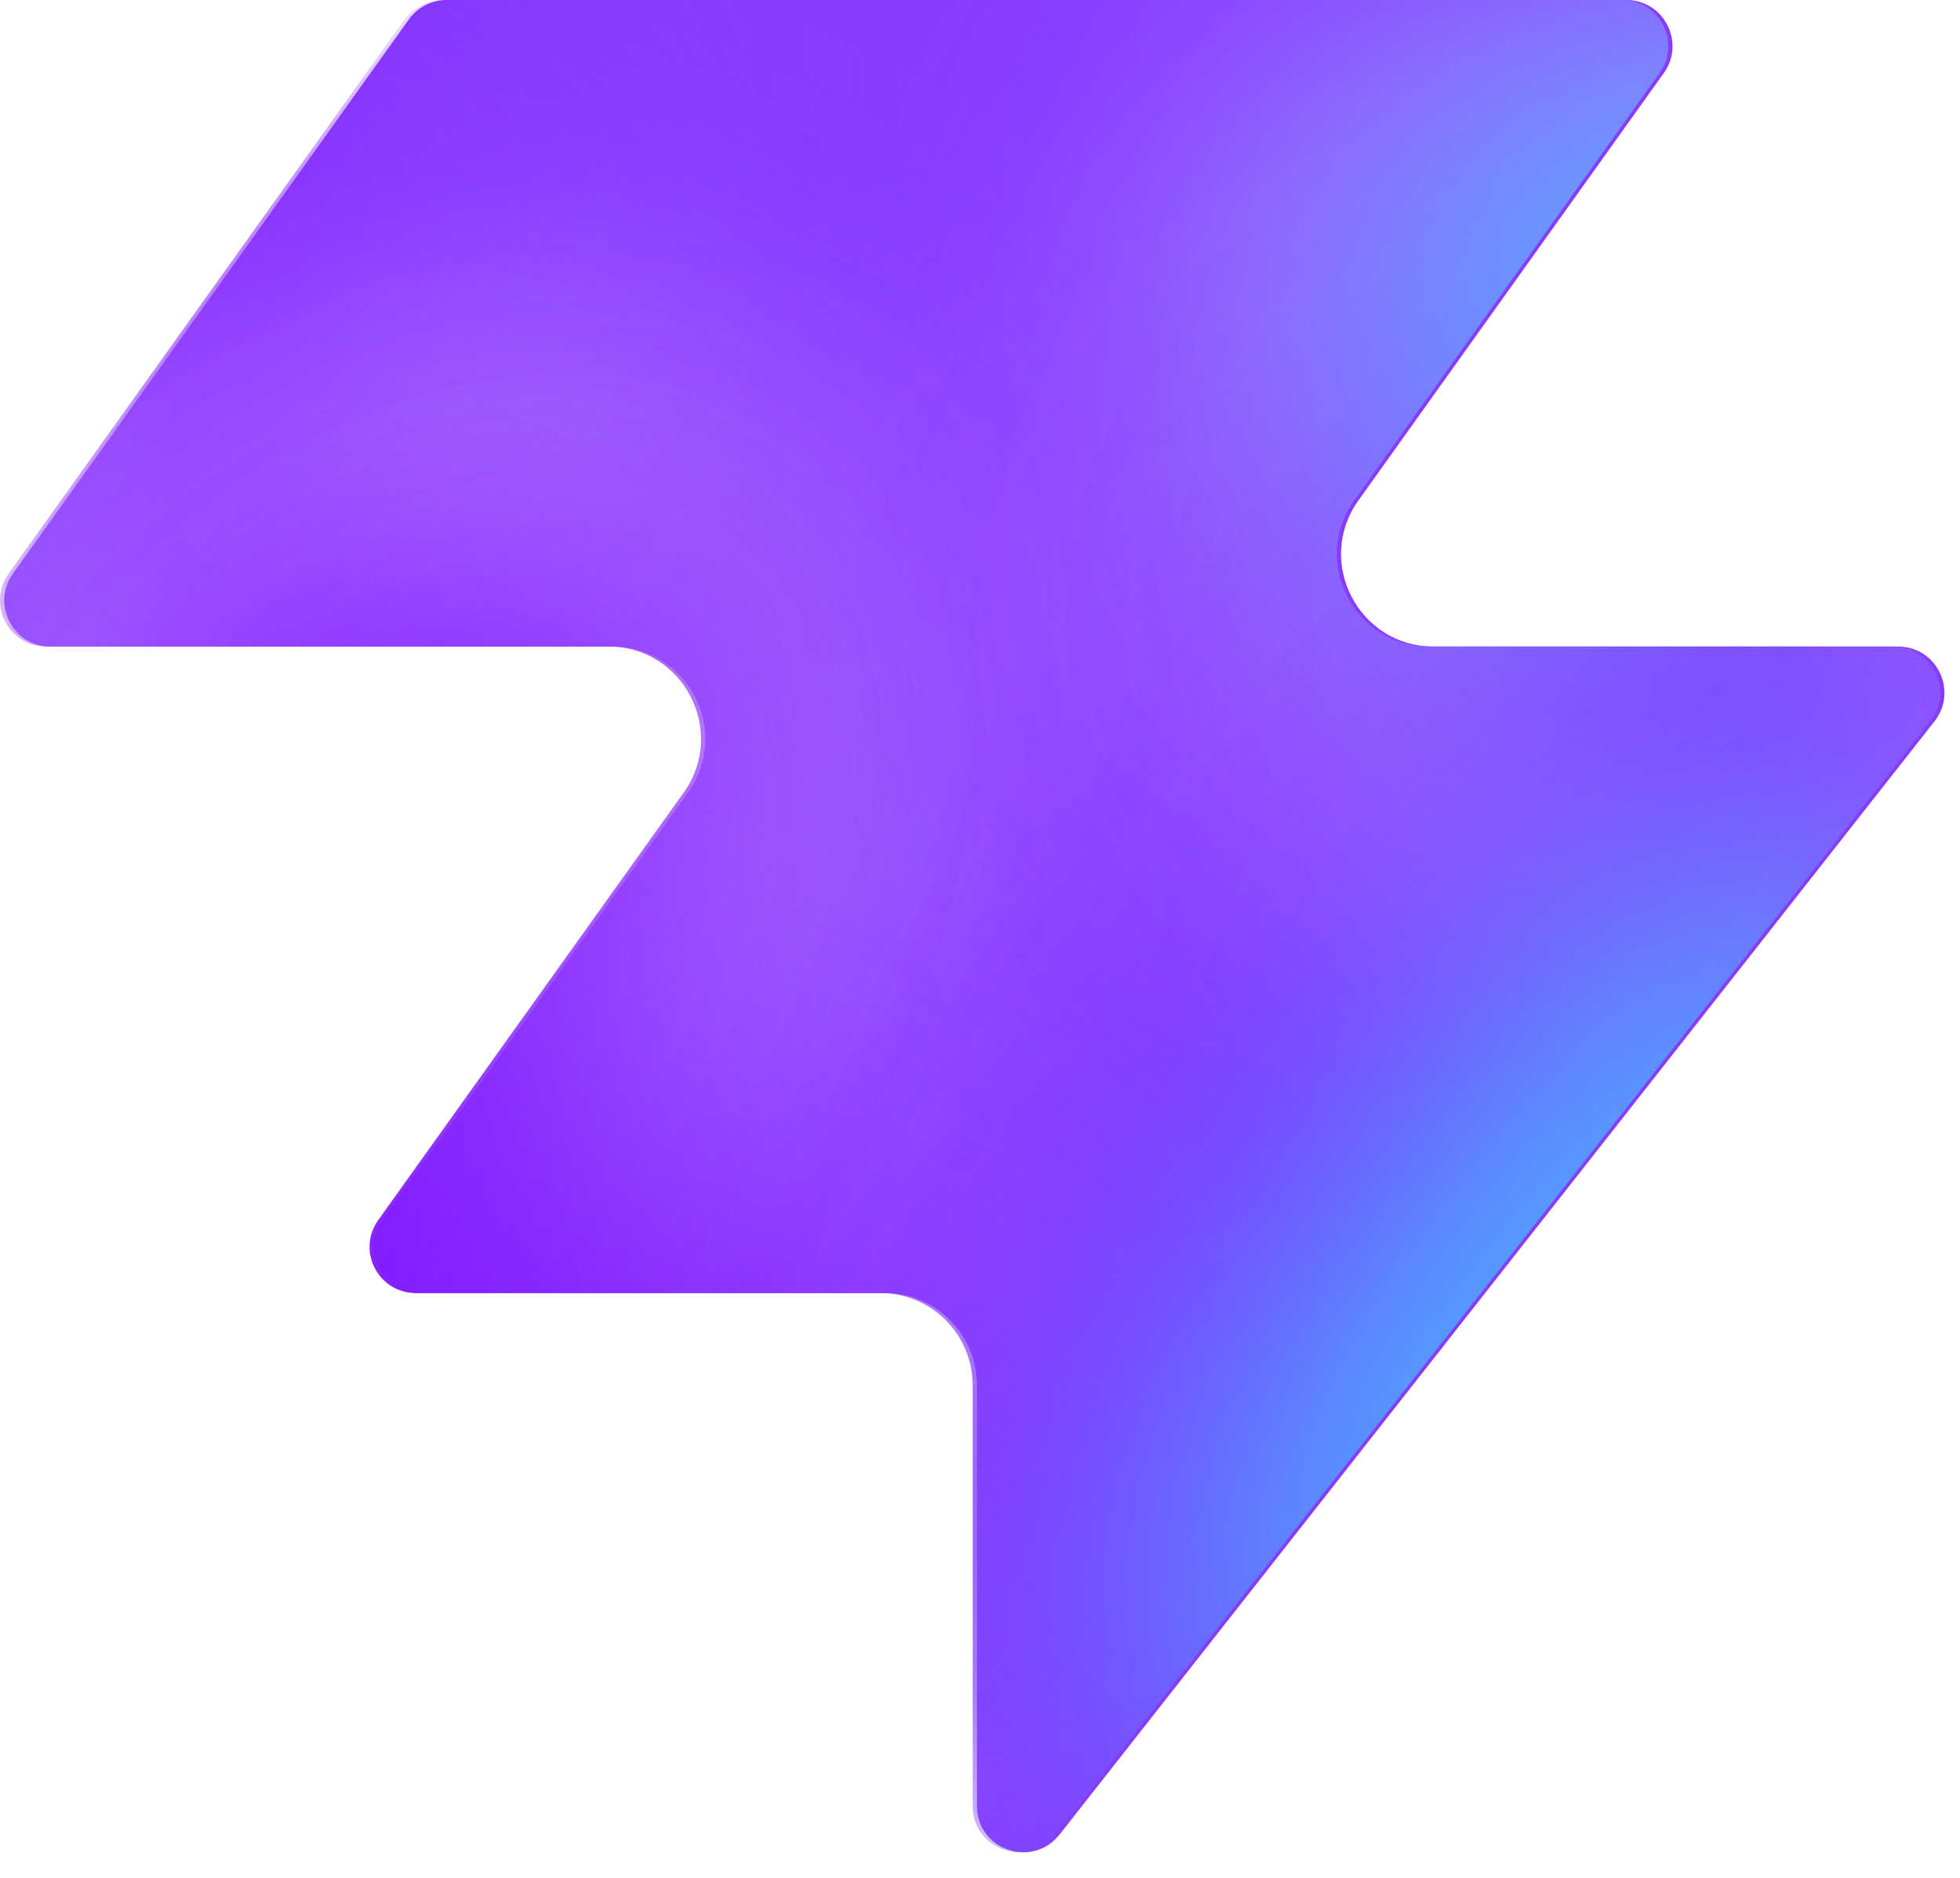
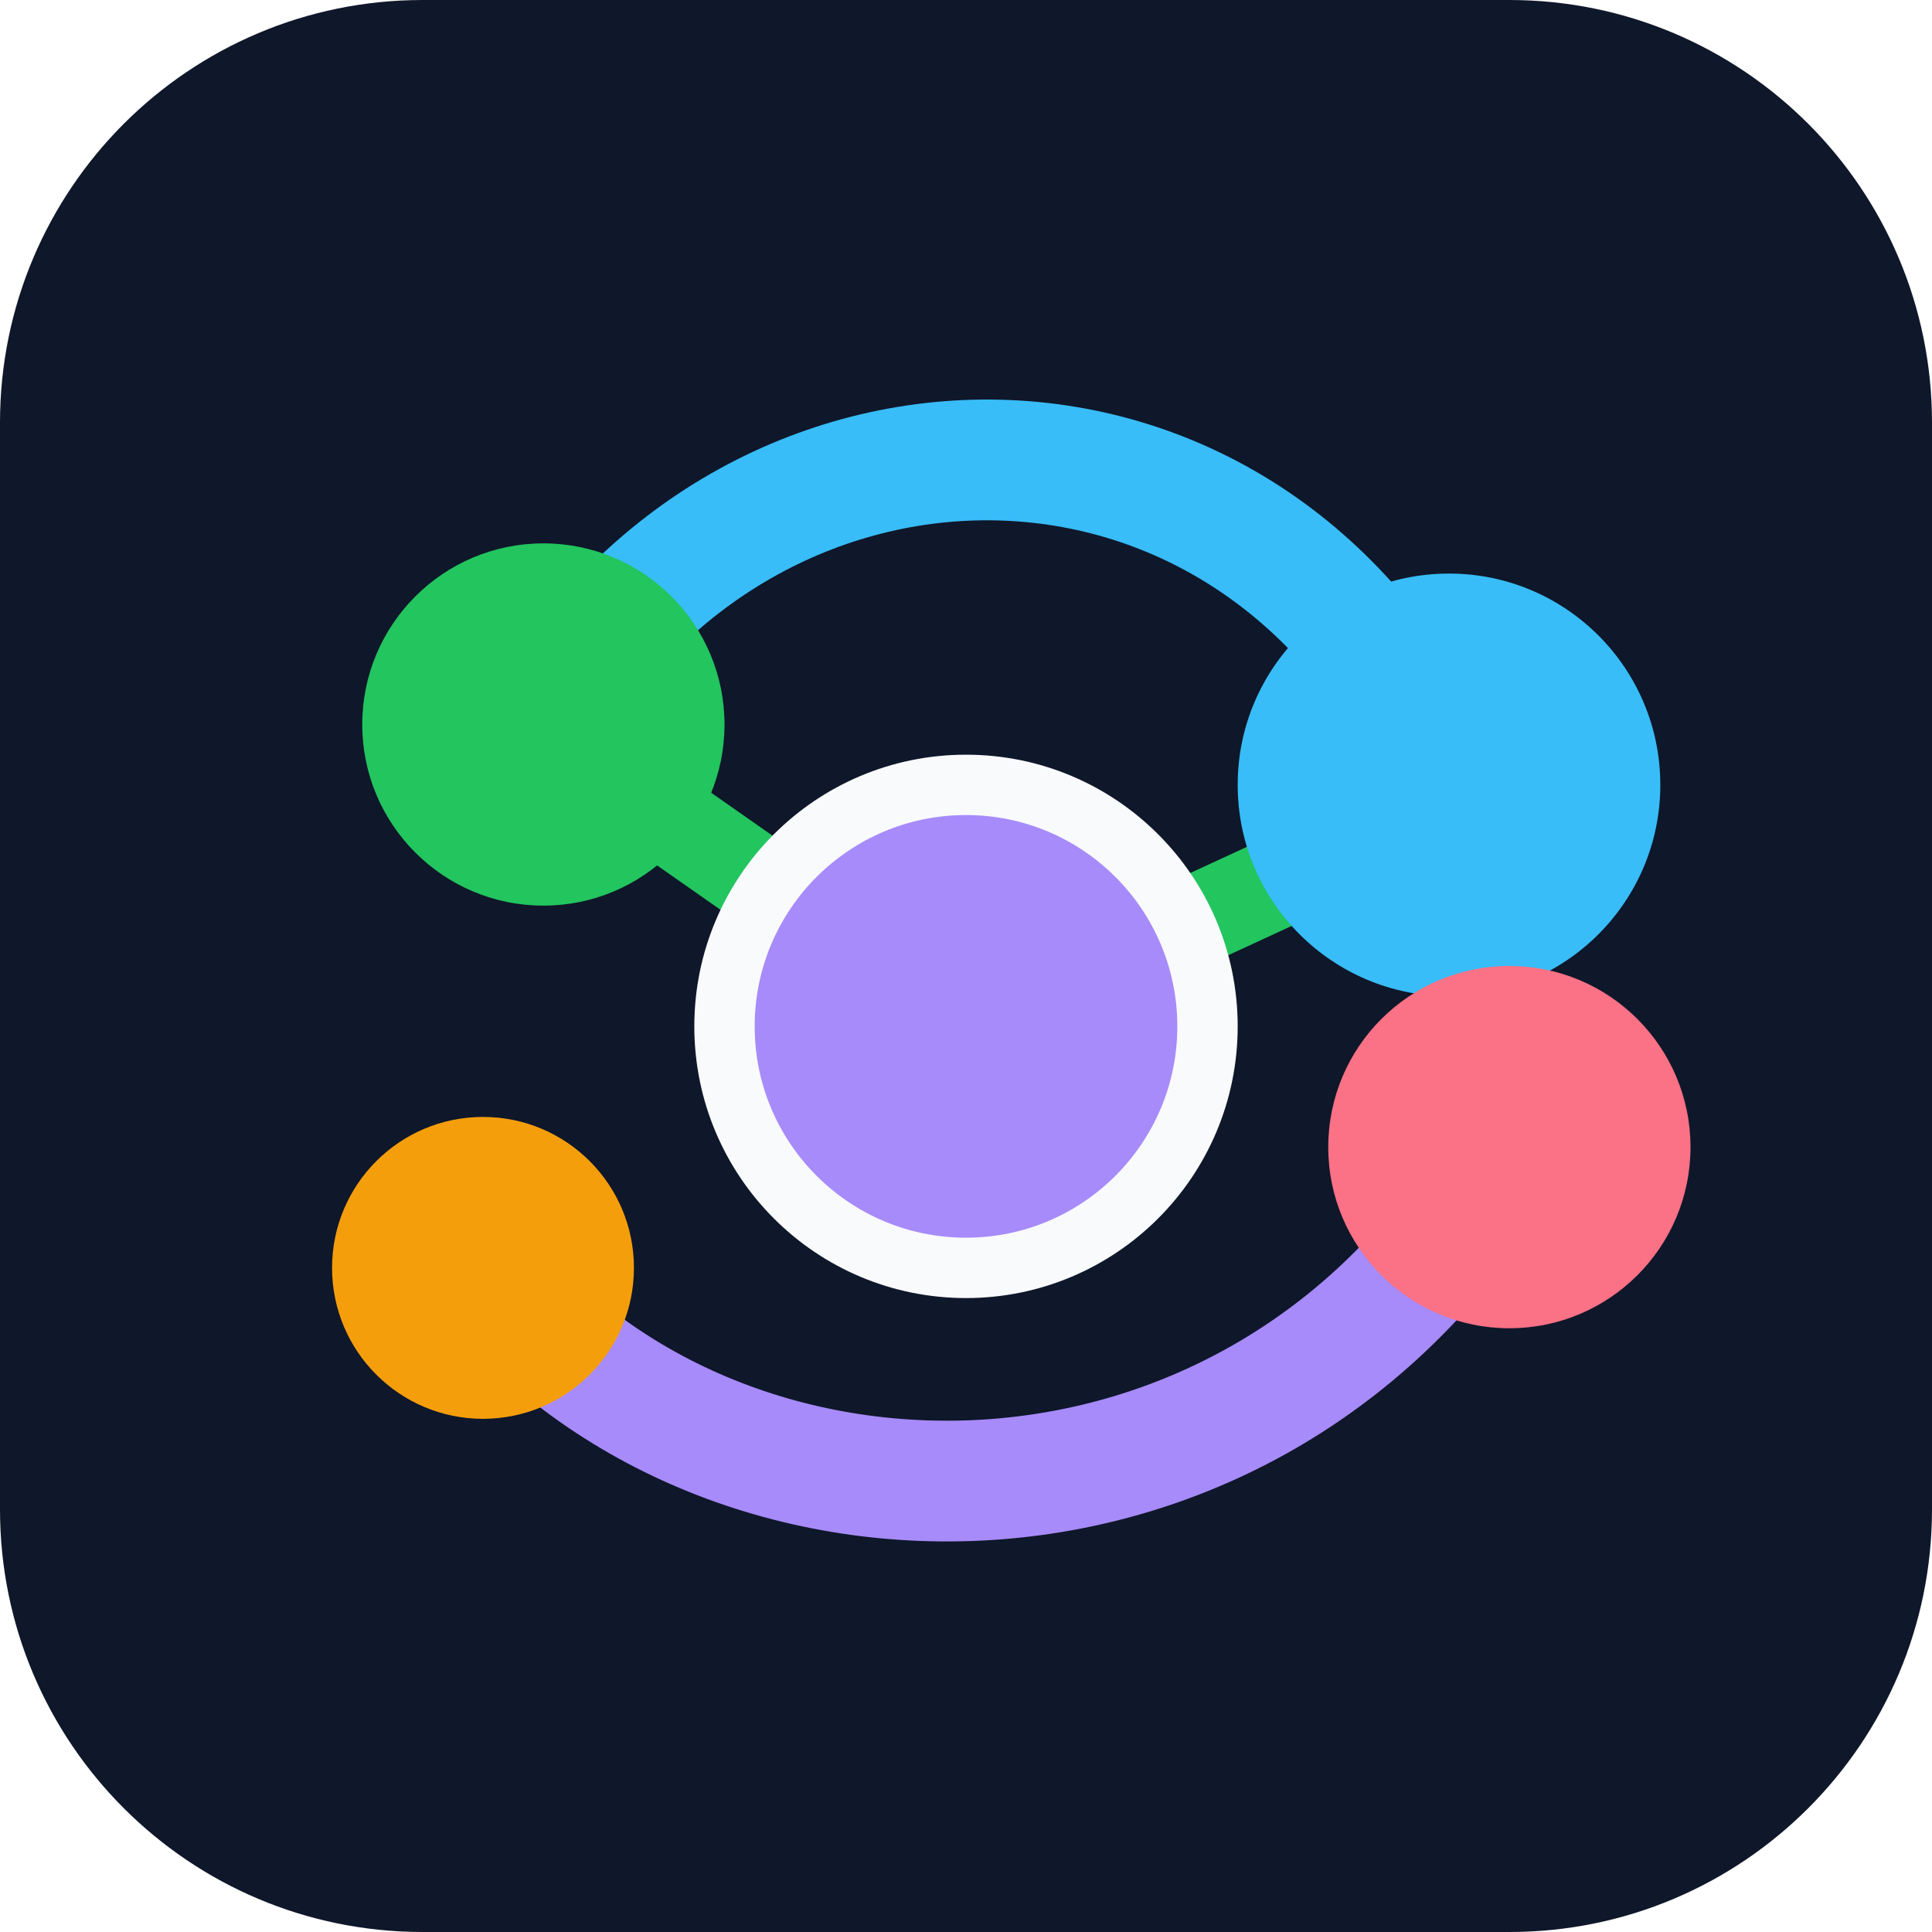
- <svg xmlns="http://www.w3.org/2000/svg" width="48" height="46" fill="none" viewBox="0 0 48 46">
-   <path fill="#863bff" d="M25.946 44.938c-.664.845-2.021.375-2.021-.698V33.937a2.26 2.26 0 0 0-2.262-2.262H10.287c-.92 0-1.456-1.04-.92-1.788l7.48-10.471c1.07-1.497 0-3.578-1.842-3.578H1.237c-.92 0-1.456-1.04-.92-1.788L10.013.474c.214-.297.556-.474.92-.474h28.894c.92 0 1.456 1.04.92 1.788l-7.48 10.471c-1.07 1.498 0 3.579 1.842 3.579h11.377c.943 0 1.473 1.088.89 1.83L25.947 44.94z" style="fill:#863bff;fill:color(display-p3 .525 .23 1);fill-opacity:1" />
-   <mask id="a" width="48" height="46" x="0" y="0" maskUnits="userSpaceOnUse" style="mask-type:alpha">
-     <path fill="#000" d="M25.842 44.938c-.664.844-2.021.375-2.021-.698V33.937a2.26 2.26 0 0 0-2.262-2.262H10.183c-.92 0-1.456-1.04-.92-1.788l7.48-10.471c1.07-1.498 0-3.579-1.842-3.579H1.133c-.92 0-1.456-1.04-.92-1.787L9.91.473c.214-.297.556-.474.92-.474h28.894c.92 0 1.456 1.04.92 1.788l-7.48 10.471c-1.07 1.498 0 3.578 1.842 3.578h11.377c.943 0 1.473 1.088.89 1.832L25.843 44.94z" style="fill:#000;fill-opacity:1" />
-   </mask>
-   <g mask="url(#a)">
-     <g filter="url(#b)">
-       <ellipse cx="5.508" cy="14.704" fill="#ede6ff" rx="5.508" ry="14.704" style="fill:#ede6ff;fill:color(display-p3 .927 .903 1);fill-opacity:1" transform="matrix(.00324 1 1 -.00324 -4.47 31.516)" />
-     </g>
-     <g filter="url(#c)">
-       <ellipse cx="10.399" cy="29.851" fill="#ede6ff" rx="10.399" ry="29.851" style="fill:#ede6ff;fill:color(display-p3 .927 .903 1);fill-opacity:1" transform="matrix(.00324 1 1 -.00324 -39.328 7.883)" />
-     </g>
-     <g filter="url(#d)">
-       <ellipse cx="5.508" cy="30.487" fill="#7e14ff" rx="5.508" ry="30.487" style="fill:#7e14ff;fill:color(display-p3 .492 .077 1);fill-opacity:1" transform="rotate(89.814 -25.913 -14.639)scale(1 -1)" />
-     </g>
-     <g filter="url(#e)">
-       <ellipse cx="5.508" cy="30.599" fill="#7e14ff" rx="5.508" ry="30.599" style="fill:#7e14ff;fill:color(display-p3 .492 .077 1);fill-opacity:1" transform="rotate(89.814 -32.644 -3.334)scale(1 -1)" />
-     </g>
-     <g filter="url(#f)">
-       <ellipse cx="5.508" cy="30.599" fill="#7e14ff" rx="5.508" ry="30.599" style="fill:#7e14ff;fill:color(display-p3 .492 .077 1);fill-opacity:1" transform="matrix(.00324 1 1 -.00324 -34.34 30.47)" />
-     </g>
-     <g filter="url(#g)">
-       <ellipse cx="14.072" cy="22.078" fill="#ede6ff" rx="14.072" ry="22.078" style="fill:#ede6ff;fill:color(display-p3 .927 .903 1);fill-opacity:1" transform="rotate(93.35 24.506 48.493)scale(-1 1)" />
-     </g>
-     <g filter="url(#h)">
-       <ellipse cx="3.47" cy="21.501" fill="#7e14ff" rx="3.47" ry="21.501" style="fill:#7e14ff;fill:color(display-p3 .492 .077 1);fill-opacity:1" transform="rotate(89.009 28.708 47.59)scale(-1 1)" />
-     </g>
-     <g filter="url(#i)">
-       <ellipse cx="3.47" cy="21.501" fill="#7e14ff" rx="3.47" ry="21.501" style="fill:#7e14ff;fill:color(display-p3 .492 .077 1);fill-opacity:1" transform="rotate(89.009 28.708 47.59)scale(-1 1)" />
-     </g>
-     <g filter="url(#j)">
-       <ellipse cx=".387" cy="8.972" fill="#7e14ff" rx="4.407" ry="29.108" style="fill:#7e14ff;fill:color(display-p3 .492 .077 1);fill-opacity:1" transform="rotate(39.51 .387 8.972)" />
-     </g>
-     <g filter="url(#k)">
-       <ellipse cx="47.523" cy="-6.092" fill="#7e14ff" rx="4.407" ry="29.108" style="fill:#7e14ff;fill:color(display-p3 .492 .077 1);fill-opacity:1" transform="rotate(37.892 47.523 -6.092)" />
-     </g>
-     <g filter="url(#l)">
-       <ellipse cx="41.412" cy="6.333" fill="#47bfff" rx="5.971" ry="9.665" style="fill:#47bfff;fill:color(display-p3 .28 .748 1);fill-opacity:1" transform="rotate(37.892 41.412 6.333)" />
-     </g>
-     <g filter="url(#m)">
-       <ellipse cx="-1.879" cy="38.332" fill="#7e14ff" rx="4.407" ry="29.108" style="fill:#7e14ff;fill:color(display-p3 .492 .077 1);fill-opacity:1" transform="rotate(37.892 -1.88 38.332)" />
-     </g>
-     <g filter="url(#n)">
-       <ellipse cx="-1.879" cy="38.332" fill="#7e14ff" rx="4.407" ry="29.108" style="fill:#7e14ff;fill:color(display-p3 .492 .077 1);fill-opacity:1" transform="rotate(37.892 -1.88 38.332)" />
-     </g>
-     <g filter="url(#o)">
-       <ellipse cx="35.651" cy="29.907" fill="#7e14ff" rx="4.407" ry="29.108" style="fill:#7e14ff;fill:color(display-p3 .492 .077 1);fill-opacity:1" transform="rotate(37.892 35.651 29.907)" />
-     </g>
-     <g filter="url(#p)">
-       <ellipse cx="38.418" cy="32.4" fill="#47bfff" rx="5.971" ry="15.297" style="fill:#47bfff;fill:color(display-p3 .28 .748 1);fill-opacity:1" transform="rotate(37.892 38.418 32.4)" />
-     </g>
-   </g>
-   <defs>
-     <filter id="b" width="60.045" height="41.654" x="-19.77" y="16.149" color-interpolation-filters="sRGB" filterUnits="userSpaceOnUse">
-       <feFlood flood-opacity="0" result="BackgroundImageFix" />
-       <feBlend in="SourceGraphic" in2="BackgroundImageFix" result="shape" />
-       <feGaussianBlur result="effect1_foregroundBlur_2002_17158" stdDeviation="7.659" />
-     </filter>
-     <filter id="c" width="90.34" height="51.437" x="-54.613" y="-7.533" color-interpolation-filters="sRGB" filterUnits="userSpaceOnUse">
-       <feFlood flood-opacity="0" result="BackgroundImageFix" />
-       <feBlend in="SourceGraphic" in2="BackgroundImageFix" result="shape" />
-       <feGaussianBlur result="effect1_foregroundBlur_2002_17158" stdDeviation="7.659" />
-     </filter>
-     <filter id="d" width="79.355" height="29.4" x="-49.64" y="2.03" color-interpolation-filters="sRGB" filterUnits="userSpaceOnUse">
-       <feFlood flood-opacity="0" result="BackgroundImageFix" />
-       <feBlend in="SourceGraphic" in2="BackgroundImageFix" result="shape" />
-       <feGaussianBlur result="effect1_foregroundBlur_2002_17158" stdDeviation="4.596" />
-     </filter>
-     <filter id="e" width="79.579" height="29.4" x="-45.045" y="20.029" color-interpolation-filters="sRGB" filterUnits="userSpaceOnUse">
-       <feFlood flood-opacity="0" result="BackgroundImageFix" />
-       <feBlend in="SourceGraphic" in2="BackgroundImageFix" result="shape" />
-       <feGaussianBlur result="effect1_foregroundBlur_2002_17158" stdDeviation="4.596" />
-     </filter>
-     <filter id="f" width="79.579" height="29.4" x="-43.513" y="21.178" color-interpolation-filters="sRGB" filterUnits="userSpaceOnUse">
-       <feFlood flood-opacity="0" result="BackgroundImageFix" />
-       <feBlend in="SourceGraphic" in2="BackgroundImageFix" result="shape" />
-       <feGaussianBlur result="effect1_foregroundBlur_2002_17158" stdDeviation="4.596" />
-     </filter>
-     <filter id="g" width="74.749" height="58.852" x="15.756" y="-17.901" color-interpolation-filters="sRGB" filterUnits="userSpaceOnUse">
-       <feFlood flood-opacity="0" result="BackgroundImageFix" />
-       <feBlend in="SourceGraphic" in2="BackgroundImageFix" result="shape" />
-       <feGaussianBlur result="effect1_foregroundBlur_2002_17158" stdDeviation="7.659" />
-     </filter>
-     <filter id="h" width="61.377" height="25.362" x="23.548" y="2.284" color-interpolation-filters="sRGB" filterUnits="userSpaceOnUse">
-       <feFlood flood-opacity="0" result="BackgroundImageFix" />
-       <feBlend in="SourceGraphic" in2="BackgroundImageFix" result="shape" />
-       <feGaussianBlur result="effect1_foregroundBlur_2002_17158" stdDeviation="4.596" />
-     </filter>
-     <filter id="i" width="61.377" height="25.362" x="23.548" y="2.284" color-interpolation-filters="sRGB" filterUnits="userSpaceOnUse">
-       <feFlood flood-opacity="0" result="BackgroundImageFix" />
-       <feBlend in="SourceGraphic" in2="BackgroundImageFix" result="shape" />
-       <feGaussianBlur result="effect1_foregroundBlur_2002_17158" stdDeviation="4.596" />
-     </filter>
-     <filter id="j" width="56.045" height="63.649" x="-27.636" y="-22.853" color-interpolation-filters="sRGB" filterUnits="userSpaceOnUse">
-       <feFlood flood-opacity="0" result="BackgroundImageFix" />
-       <feBlend in="SourceGraphic" in2="BackgroundImageFix" result="shape" />
-       <feGaussianBlur result="effect1_foregroundBlur_2002_17158" stdDeviation="4.596" />
-     </filter>
-     <filter id="k" width="54.814" height="64.646" x="20.116" y="-38.415" color-interpolation-filters="sRGB" filterUnits="userSpaceOnUse">
-       <feFlood flood-opacity="0" result="BackgroundImageFix" />
-       <feBlend in="SourceGraphic" in2="BackgroundImageFix" result="shape" />
-       <feGaussianBlur result="effect1_foregroundBlur_2002_17158" stdDeviation="4.596" />
-     </filter>
-     <filter id="l" width="33.541" height="35.313" x="24.641" y="-11.323" color-interpolation-filters="sRGB" filterUnits="userSpaceOnUse">
-       <feFlood flood-opacity="0" result="BackgroundImageFix" />
-       <feBlend in="SourceGraphic" in2="BackgroundImageFix" result="shape" />
-       <feGaussianBlur result="effect1_foregroundBlur_2002_17158" stdDeviation="4.596" />
-     </filter>
-     <filter id="m" width="54.814" height="64.646" x="-29.286" y="6.009" color-interpolation-filters="sRGB" filterUnits="userSpaceOnUse">
-       <feFlood flood-opacity="0" result="BackgroundImageFix" />
-       <feBlend in="SourceGraphic" in2="BackgroundImageFix" result="shape" />
-       <feGaussianBlur result="effect1_foregroundBlur_2002_17158" stdDeviation="4.596" />
-     </filter>
-     <filter id="n" width="54.814" height="64.646" x="-29.286" y="6.009" color-interpolation-filters="sRGB" filterUnits="userSpaceOnUse">
-       <feFlood flood-opacity="0" result="BackgroundImageFix" />
-       <feBlend in="SourceGraphic" in2="BackgroundImageFix" result="shape" />
-       <feGaussianBlur result="effect1_foregroundBlur_2002_17158" stdDeviation="4.596" />
-     </filter>
-     <filter id="o" width="54.814" height="64.646" x="8.244" y="-2.416" color-interpolation-filters="sRGB" filterUnits="userSpaceOnUse">
-       <feFlood flood-opacity="0" result="BackgroundImageFix" />
-       <feBlend in="SourceGraphic" in2="BackgroundImageFix" result="shape" />
-       <feGaussianBlur result="effect1_foregroundBlur_2002_17158" stdDeviation="4.596" />
-     </filter>
-     <filter id="p" width="39.409" height="43.623" x="18.713" y="10.588" color-interpolation-filters="sRGB" filterUnits="userSpaceOnUse">
-       <feFlood flood-opacity="0" result="BackgroundImageFix" />
-       <feBlend in="SourceGraphic" in2="BackgroundImageFix" result="shape" />
-       <feGaussianBlur result="effect1_foregroundBlur_2002_17158" stdDeviation="4.596" />
-     </filter>
-   </defs>
+ <svg xmlns="http://www.w3.org/2000/svg" viewBox="0 0 64 64" role="img" aria-label="Dependency graph mark">
+   <rect width="64" height="64" rx="14" fill="#0f172a" />
+   <path d="M18 24C25 12 42 12 48 26" fill="none" stroke="#38bdf8" stroke-width="4" stroke-linecap="round" />
+   <path d="M16 42C24 52 42 52 50 38" fill="none" stroke="#a78bfa" stroke-width="4" stroke-linecap="round" />
+   <path d="M22 27L32 34L45 28" fill="none" stroke="#22c55e" stroke-width="3" stroke-linecap="round" stroke-linejoin="round" />
+   <circle cx="18" cy="24" r="6" fill="#22c55e" />
+   <circle cx="48" cy="26" r="7" fill="#38bdf8" />
+   <circle cx="16" cy="42" r="5" fill="#f59e0b" />
+   <circle cx="50" cy="38" r="6" fill="#fb7185" />
+   <circle cx="32" cy="34" r="8" fill="#a78bfa" stroke="#f8fafc" stroke-width="2" />
</svg>
